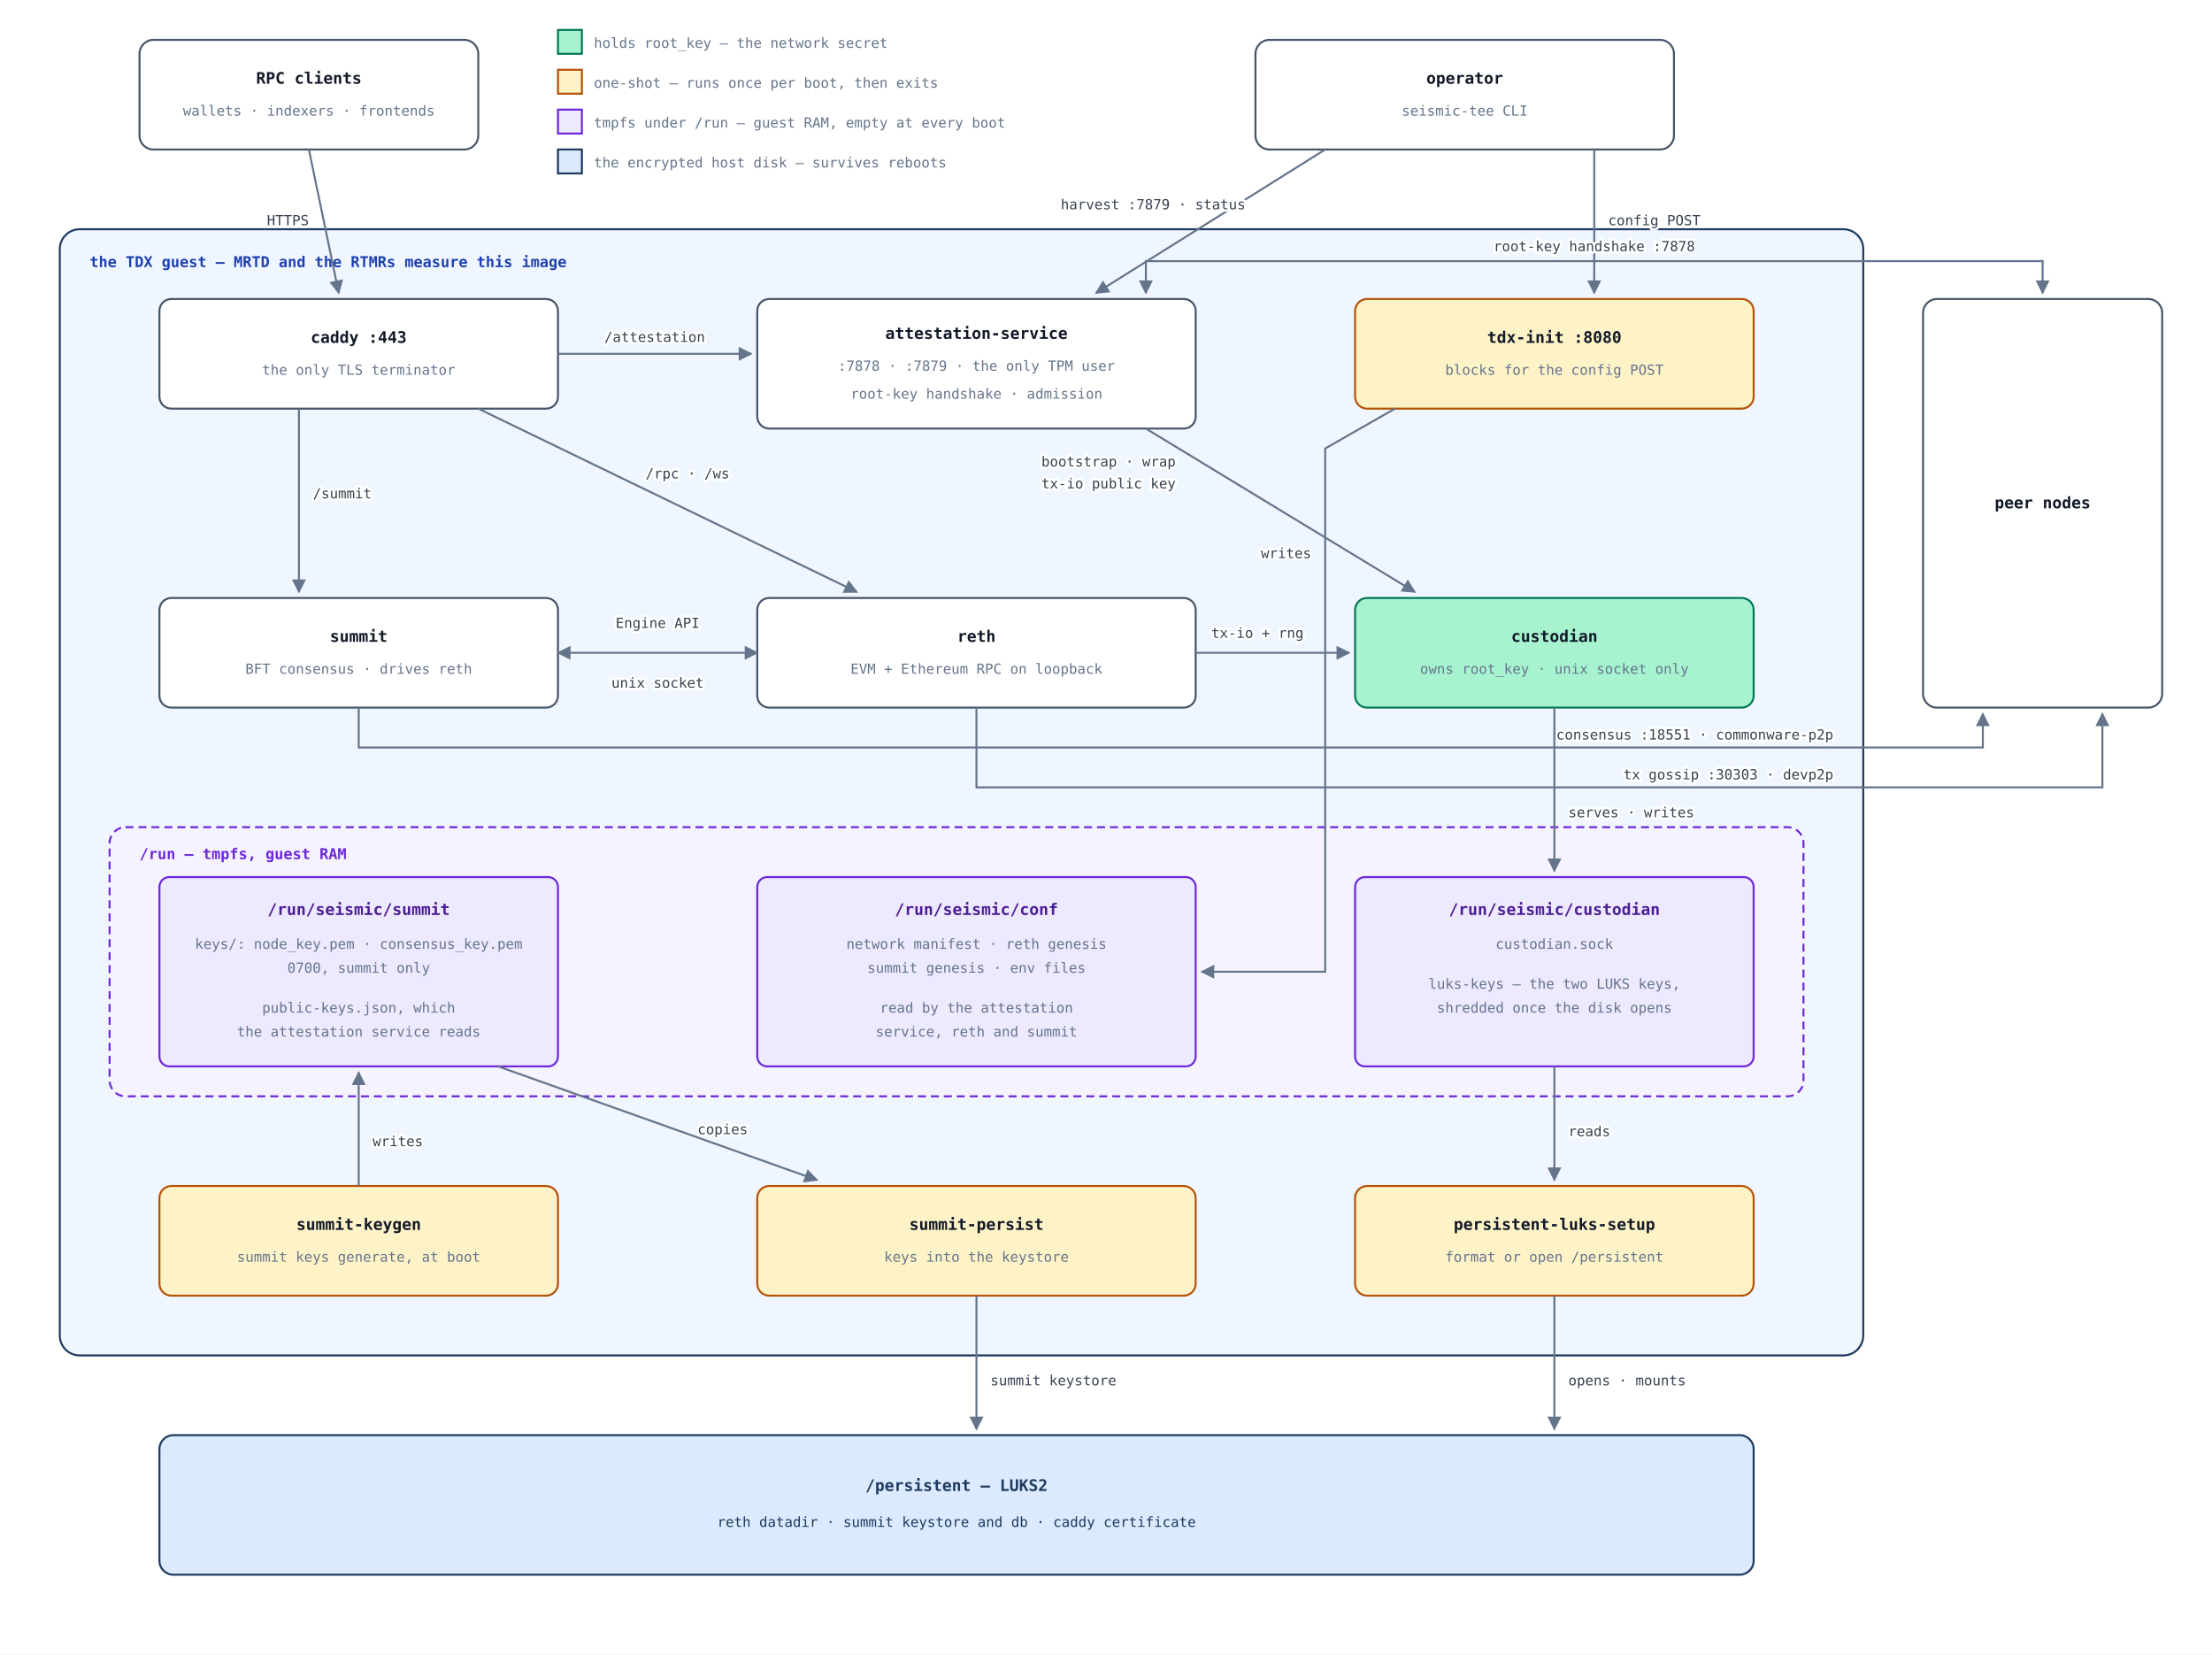
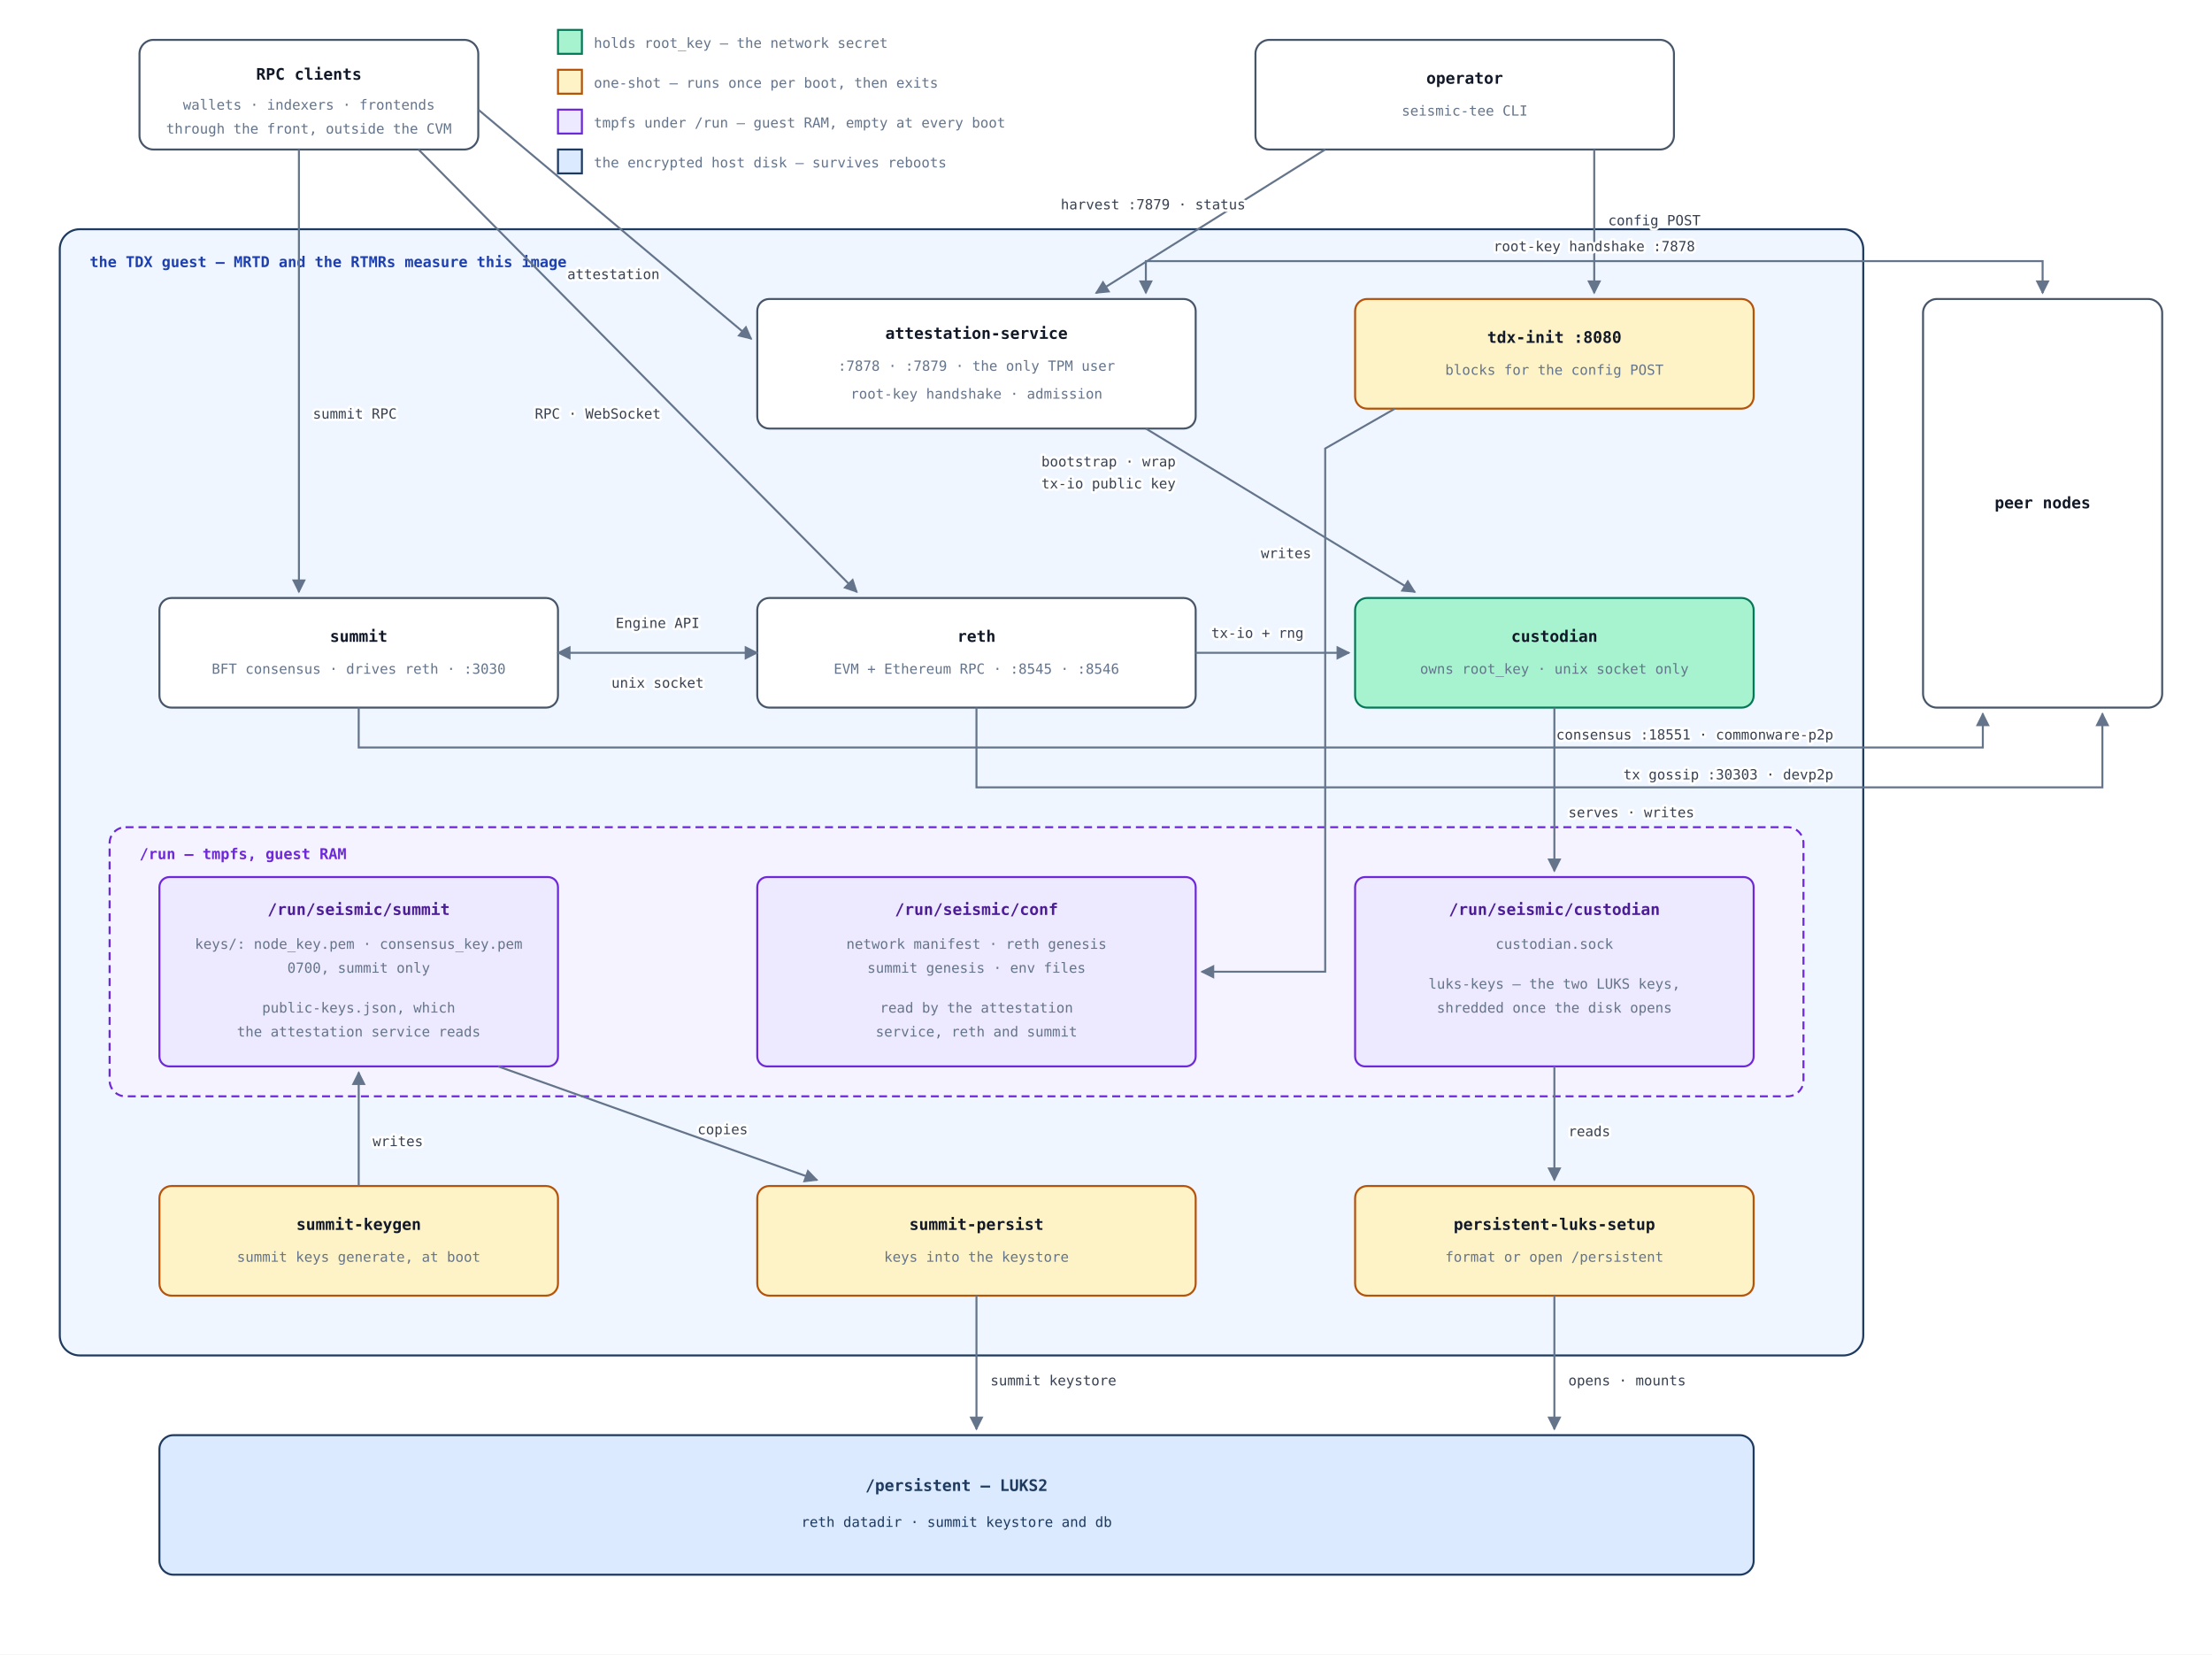
<svg xmlns="http://www.w3.org/2000/svg" viewBox="0 0 2220 1660" font-family="ui-monospace, SFMono-Regular, Menlo, Consolas, monospace">
  <style>
    text { fill: #374151; font-size: 16px; }
    .sub { font-size: 14px; fill: #64748b; }
    .zone-label { font-size: 15px; font-weight: 600; fill: #1e40af; }
    .guest { fill: #eff6ff; stroke: #1e3a5f; stroke-width: 2; }
    .node &gt; rect { fill: #ffffff; stroke: #475569; stroke-width: 2; }
    .node text { text-anchor: middle; }
    .node .name { font-weight: 700; fill: #111827; }
    /* the one process that holds root_key */
    .node.secret &gt; rect { fill: #a7f3d0; stroke: #047857; }
    /* the encrypted host disk — the only thing that survives a reboot */
    .node.volume &gt; rect { fill: #dbeafe; stroke: #1e3a5f; }
    .node.volume text { fill: #1e3a5f; }
    /* one-shot units: run once per boot, then exit */
    .node.oneshot &gt; rect { fill: #fef3c7; stroke: #b45309; }
    /* tmpfs under /run: guest RAM, empty at every boot */
    .tmpfs { fill: #f5f3ff; stroke: #6d28d9; stroke-width: 2; stroke-dasharray: 8 5; }
    .tmpfs-label { font-size: 15px; font-weight: 600; fill: #6d28d9; }
    .node.dir &gt; rect { fill: #ede9fe; stroke: #6d28d9; }
    .node.dir .name { fill: #4c1d95; }
    .flow { stroke: #64748b; stroke-width: 2; fill: none; }
    /* white halo keeps labels readable where they sit on a line */
    .flow-label { font-size: 14px; fill: #374151; paint-order: stroke; stroke: #ffffff; stroke-width: 5px; stroke-linejoin: round; }
  </style>
  <defs>
    <marker id="arrow" viewBox="0 0 10 10" refX="9" refY="5" markerWidth="7" markerHeight="7" orient="auto-start-reverse">
      <path d="M 0 0 L 10 5 L 0 10 z" fill="#64748b" />
    </marker>
  </defs>
  <rect width="2220" height="1660" fill="#ffffff" />
  <rect x="560" y="30" width="24" height="24" fill="#a7f3d0" stroke="#047857" stroke-width="2" />
  <text class="sub" x="596" y="48">holds root_key — the network secret</text>
  <rect x="560" y="70" width="24" height="24" fill="#fef3c7" stroke="#b45309" stroke-width="2" />
  <text class="sub" x="596" y="88">one-shot — runs once per boot, then exits</text>
  <rect x="560" y="110" width="24" height="24" fill="#ede9fe" stroke="#6d28d9" stroke-width="2" />
  <text class="sub" x="596" y="128">tmpfs under /run — guest RAM, empty at every boot</text>
  <rect x="560" y="150" width="24" height="24" fill="#dbeafe" stroke="#1e3a5f" stroke-width="2" />
  <text class="sub" x="596" y="168">the encrypted host disk — survives reboots</text>
  <g class="node" transform="translate(140,40)">
    <rect width="340" height="110" rx="14" />
-     <text class="name" x="170" y="44">RPC clients</text>
-     <text class="sub" x="170" y="76">wallets · indexers · frontends</text>
+     <text class="name" x="170" y="40">RPC clients</text>
+     <text class="sub" x="170" y="70">wallets · indexers · frontends</text>
+     <text class="sub" x="170" y="94">through the front, outside the CVM</text>
  </g>
  <g class="node" transform="translate(1260,40)">
    <rect width="420" height="110" rx="14" />
    <text class="name" x="210" y="44">operator</text>
    <text class="sub" x="210" y="76">seismic-tee CLI</text>
  </g>
  <g class="node" transform="translate(1930,300)">
    <rect width="240" height="410" rx="14" />
    <text class="name" x="120" y="210">peer nodes</text>
  </g>
  <rect class="guest" x="60" y="230" width="1810" height="1130" rx="20" />
  <text class="zone-label" x="90" y="268">the TDX guest — MRTD and the RTMRs measure this image</text>
-   <g class="node" transform="translate(160,300)">
-     <rect width="400" height="110" rx="12" />
-     <text class="name" x="200" y="44">caddy :443</text>
-     <text class="sub" x="200" y="76">the only TLS terminator</text>
-   </g>
  <g class="node" transform="translate(760,300)">
    <rect width="440" height="130" rx="12" />
    <text class="name" x="220" y="40">attestation-service</text>
    <text class="sub" x="220" y="72">:7878 · :7879 · the only TPM user</text>
    <text class="sub" x="220" y="100">root-key handshake · admission</text>
  </g>
  <g class="node oneshot" transform="translate(1360,300)">
    <rect width="400" height="110" rx="12" />
    <text class="name" x="200" y="44">tdx-init :8080</text>
    <text class="sub" x="200" y="76">blocks for the config POST</text>
  </g>
  <g class="node" transform="translate(160,600)">
    <rect width="400" height="110" rx="12" />
    <text class="name" x="200" y="44">summit</text>
-     <text class="sub" x="200" y="76">BFT consensus · drives reth</text>
+     <text class="sub" x="200" y="76">BFT consensus · drives reth · :3030</text>
  </g>
  <g class="node" transform="translate(760,600)">
    <rect width="440" height="110" rx="12" />
    <text class="name" x="220" y="44">reth</text>
-     <text class="sub" x="220" y="76">EVM + Ethereum RPC on loopback</text>
+     <text class="sub" x="220" y="76">EVM + Ethereum RPC · :8545 · :8546</text>
  </g>
  <g class="node secret" transform="translate(1360,600)">
    <rect width="400" height="110" rx="12" />
    <text class="name" x="200" y="44">custodian</text>
    <text class="sub" x="200" y="76">owns root_key · unix socket only</text>
  </g>
  <rect class="tmpfs" x="110" y="830" width="1700" height="270" rx="16" />
  <text class="tmpfs-label" x="140" y="862">/run — tmpfs, guest RAM</text>
  <g class="node dir" transform="translate(160,880)">
    <rect width="400" height="190" rx="10" />
    <text class="name" x="200" y="38">/run/seismic/summit</text>
    <text class="sub" x="200" y="72">keys/: node_key.pem · consensus_key.pem</text>
    <text class="sub" x="200" y="96">0700, summit only</text>
    <text class="sub" x="200" y="136">public-keys.json, which</text>
    <text class="sub" x="200" y="160">the attestation service reads</text>
  </g>
  <g class="node dir" transform="translate(760,880)">
    <rect width="440" height="190" rx="10" />
    <text class="name" x="220" y="38">/run/seismic/conf</text>
    <text class="sub" x="220" y="72">network manifest · reth genesis</text>
    <text class="sub" x="220" y="96">summit genesis · env files</text>
    <text class="sub" x="220" y="136">read by the attestation</text>
    <text class="sub" x="220" y="160">service, reth and summit</text>
  </g>
  <g class="node dir" transform="translate(1360,880)">
    <rect width="400" height="190" rx="10" />
    <text class="name" x="200" y="38">/run/seismic/custodian</text>
    <text class="sub" x="200" y="72">custodian.sock</text>
    <text class="sub" x="200" y="112">luks-keys — the two LUKS keys,</text>
    <text class="sub" x="200" y="136">shredded once the disk opens</text>
  </g>
  <g class="node oneshot" transform="translate(160,1190)">
    <rect width="400" height="110" rx="12" />
    <text class="name" x="200" y="44">summit-keygen</text>
    <text class="sub" x="200" y="76">summit keys generate, at boot</text>
  </g>
  <g class="node oneshot" transform="translate(760,1190)">
    <rect width="440" height="110" rx="12" />
    <text class="name" x="220" y="44">summit-persist</text>
    <text class="sub" x="220" y="76">keys into the keystore</text>
  </g>
  <g class="node oneshot" transform="translate(1360,1190)">
    <rect width="400" height="110" rx="12" />
    <text class="name" x="200" y="44">persistent-luks-setup</text>
    <text class="sub" x="200" y="76">format or open /persistent</text>
  </g>
  <g class="node volume" transform="translate(160,1440)">
    <rect width="1600" height="140" rx="14" />
    <text class="name" x="800" y="56">/persistent — LUKS2</text>
-     <text class="sub" x="800" y="92">reth datadir · summit keystore and db · caddy certificate</text>
+     <text class="sub" x="800" y="92">reth datadir · summit keystore and db</text>
  </g>
-   <line class="flow" x1="310" y1="150" x2="340" y2="294" marker-end="url(#arrow)" />
-   <text class="flow-label" x="310" y="226" text-anchor="end">HTTPS</text>
-   <line class="flow" x1="560" y1="355" x2="754" y2="355" marker-end="url(#arrow)" />
-   <text class="flow-label" x="657" y="343" text-anchor="middle">/attestation</text>
-   <line class="flow" x1="300" y1="410" x2="300" y2="594" marker-end="url(#arrow)" />
-   <text class="flow-label" x="314" y="500">/summit</text>
-   <line class="flow" x1="480" y1="410" x2="860" y2="594" marker-end="url(#arrow)" />
-   <text class="flow-label" x="690" y="480" text-anchor="middle">/rpc · /ws</text>
+   <line class="flow" x1="480" y1="110" x2="754" y2="340" marker-end="url(#arrow)" />
+   <text class="flow-label" x="662" y="280" text-anchor="end">attestation</text>
+   <line class="flow" x1="300" y1="150" x2="300" y2="594" marker-end="url(#arrow)" />
+   <text class="flow-label" x="314" y="420">summit RPC</text>
+   <line class="flow" x1="420" y1="150" x2="860" y2="594" marker-end="url(#arrow)" />
+   <text class="flow-label" x="600" y="420" text-anchor="middle">RPC · WebSocket</text>
  <line class="flow" x1="1330" y1="150" x2="1100" y2="294" marker-end="url(#arrow)" />
  <text class="flow-label" x="1250" y="210" text-anchor="end">harvest :7879 · status</text>
  <line class="flow" x1="1600" y1="150" x2="1600" y2="294" marker-end="url(#arrow)" />
  <text class="flow-label" x="1614" y="226">config POST</text>
  <line class="flow" x1="560" y1="655" x2="760" y2="655" marker-start="url(#arrow)" marker-end="url(#arrow)" />
  <text class="flow-label" x="660" y="630" text-anchor="middle">Engine API</text>
  <text class="flow-label" x="660" y="690" text-anchor="middle">unix socket</text>
  <line class="flow" x1="1200" y1="655" x2="1354" y2="655" marker-end="url(#arrow)" />
  <text class="flow-label" x="1262" y="640" text-anchor="middle">tx-io + rng</text>
  <line class="flow" x1="1150" y1="430" x2="1420" y2="594" marker-end="url(#arrow)" />
  <text class="flow-label" x="1180" y="468" text-anchor="end">bootstrap · wrap</text>
  <text class="flow-label" x="1180" y="490" text-anchor="end">tx-io public key</text>
  <path class="flow" d="M 1150,294 L 1150,262 L 2050,262 L 2050,294" marker-start="url(#arrow)" marker-end="url(#arrow)" />
  <text class="flow-label" x="1600" y="252" text-anchor="middle">root-key handshake :7878</text>
  <path class="flow" d="M 360,710 L 360,750 L 1990,750 L 1990,716" marker-end="url(#arrow)" />
  <text class="flow-label" x="1840" y="742" text-anchor="end">consensus :18551 · commonware-p2p</text>
  <path class="flow" d="M 980,710 L 980,790 L 2110,790 L 2110,716" marker-end="url(#arrow)" />
  <text class="flow-label" x="1840" y="782" text-anchor="end">tx gossip :30303 · devp2p</text>
  <path class="flow" d="M 1400,410 L 1330,450 L 1330,975 L 1206,975" marker-end="url(#arrow)" />
  <text class="flow-label" x="1316" y="560" text-anchor="end">writes</text>
  <line class="flow" x1="1560" y1="710" x2="1560" y2="874" marker-end="url(#arrow)" />
  <text class="flow-label" x="1574" y="820">serves · writes</text>
  <line class="flow" x1="360" y1="1190" x2="360" y2="1076" marker-end="url(#arrow)" />
  <text class="flow-label" x="374" y="1150">writes</text>
  <line class="flow" x1="500" y1="1070" x2="820" y2="1184" marker-end="url(#arrow)" />
  <text class="flow-label" x="700" y="1138">copies</text>
  <line class="flow" x1="1560" y1="1070" x2="1560" y2="1184" marker-end="url(#arrow)" />
  <text class="flow-label" x="1574" y="1140">reads</text>
  <line class="flow" x1="980" y1="1300" x2="980" y2="1434" marker-end="url(#arrow)" />
  <text class="flow-label" x="994" y="1390">summit keystore</text>
  <line class="flow" x1="1560" y1="1300" x2="1560" y2="1434" marker-end="url(#arrow)" />
  <text class="flow-label" x="1574" y="1390">opens · mounts</text>
</svg>
